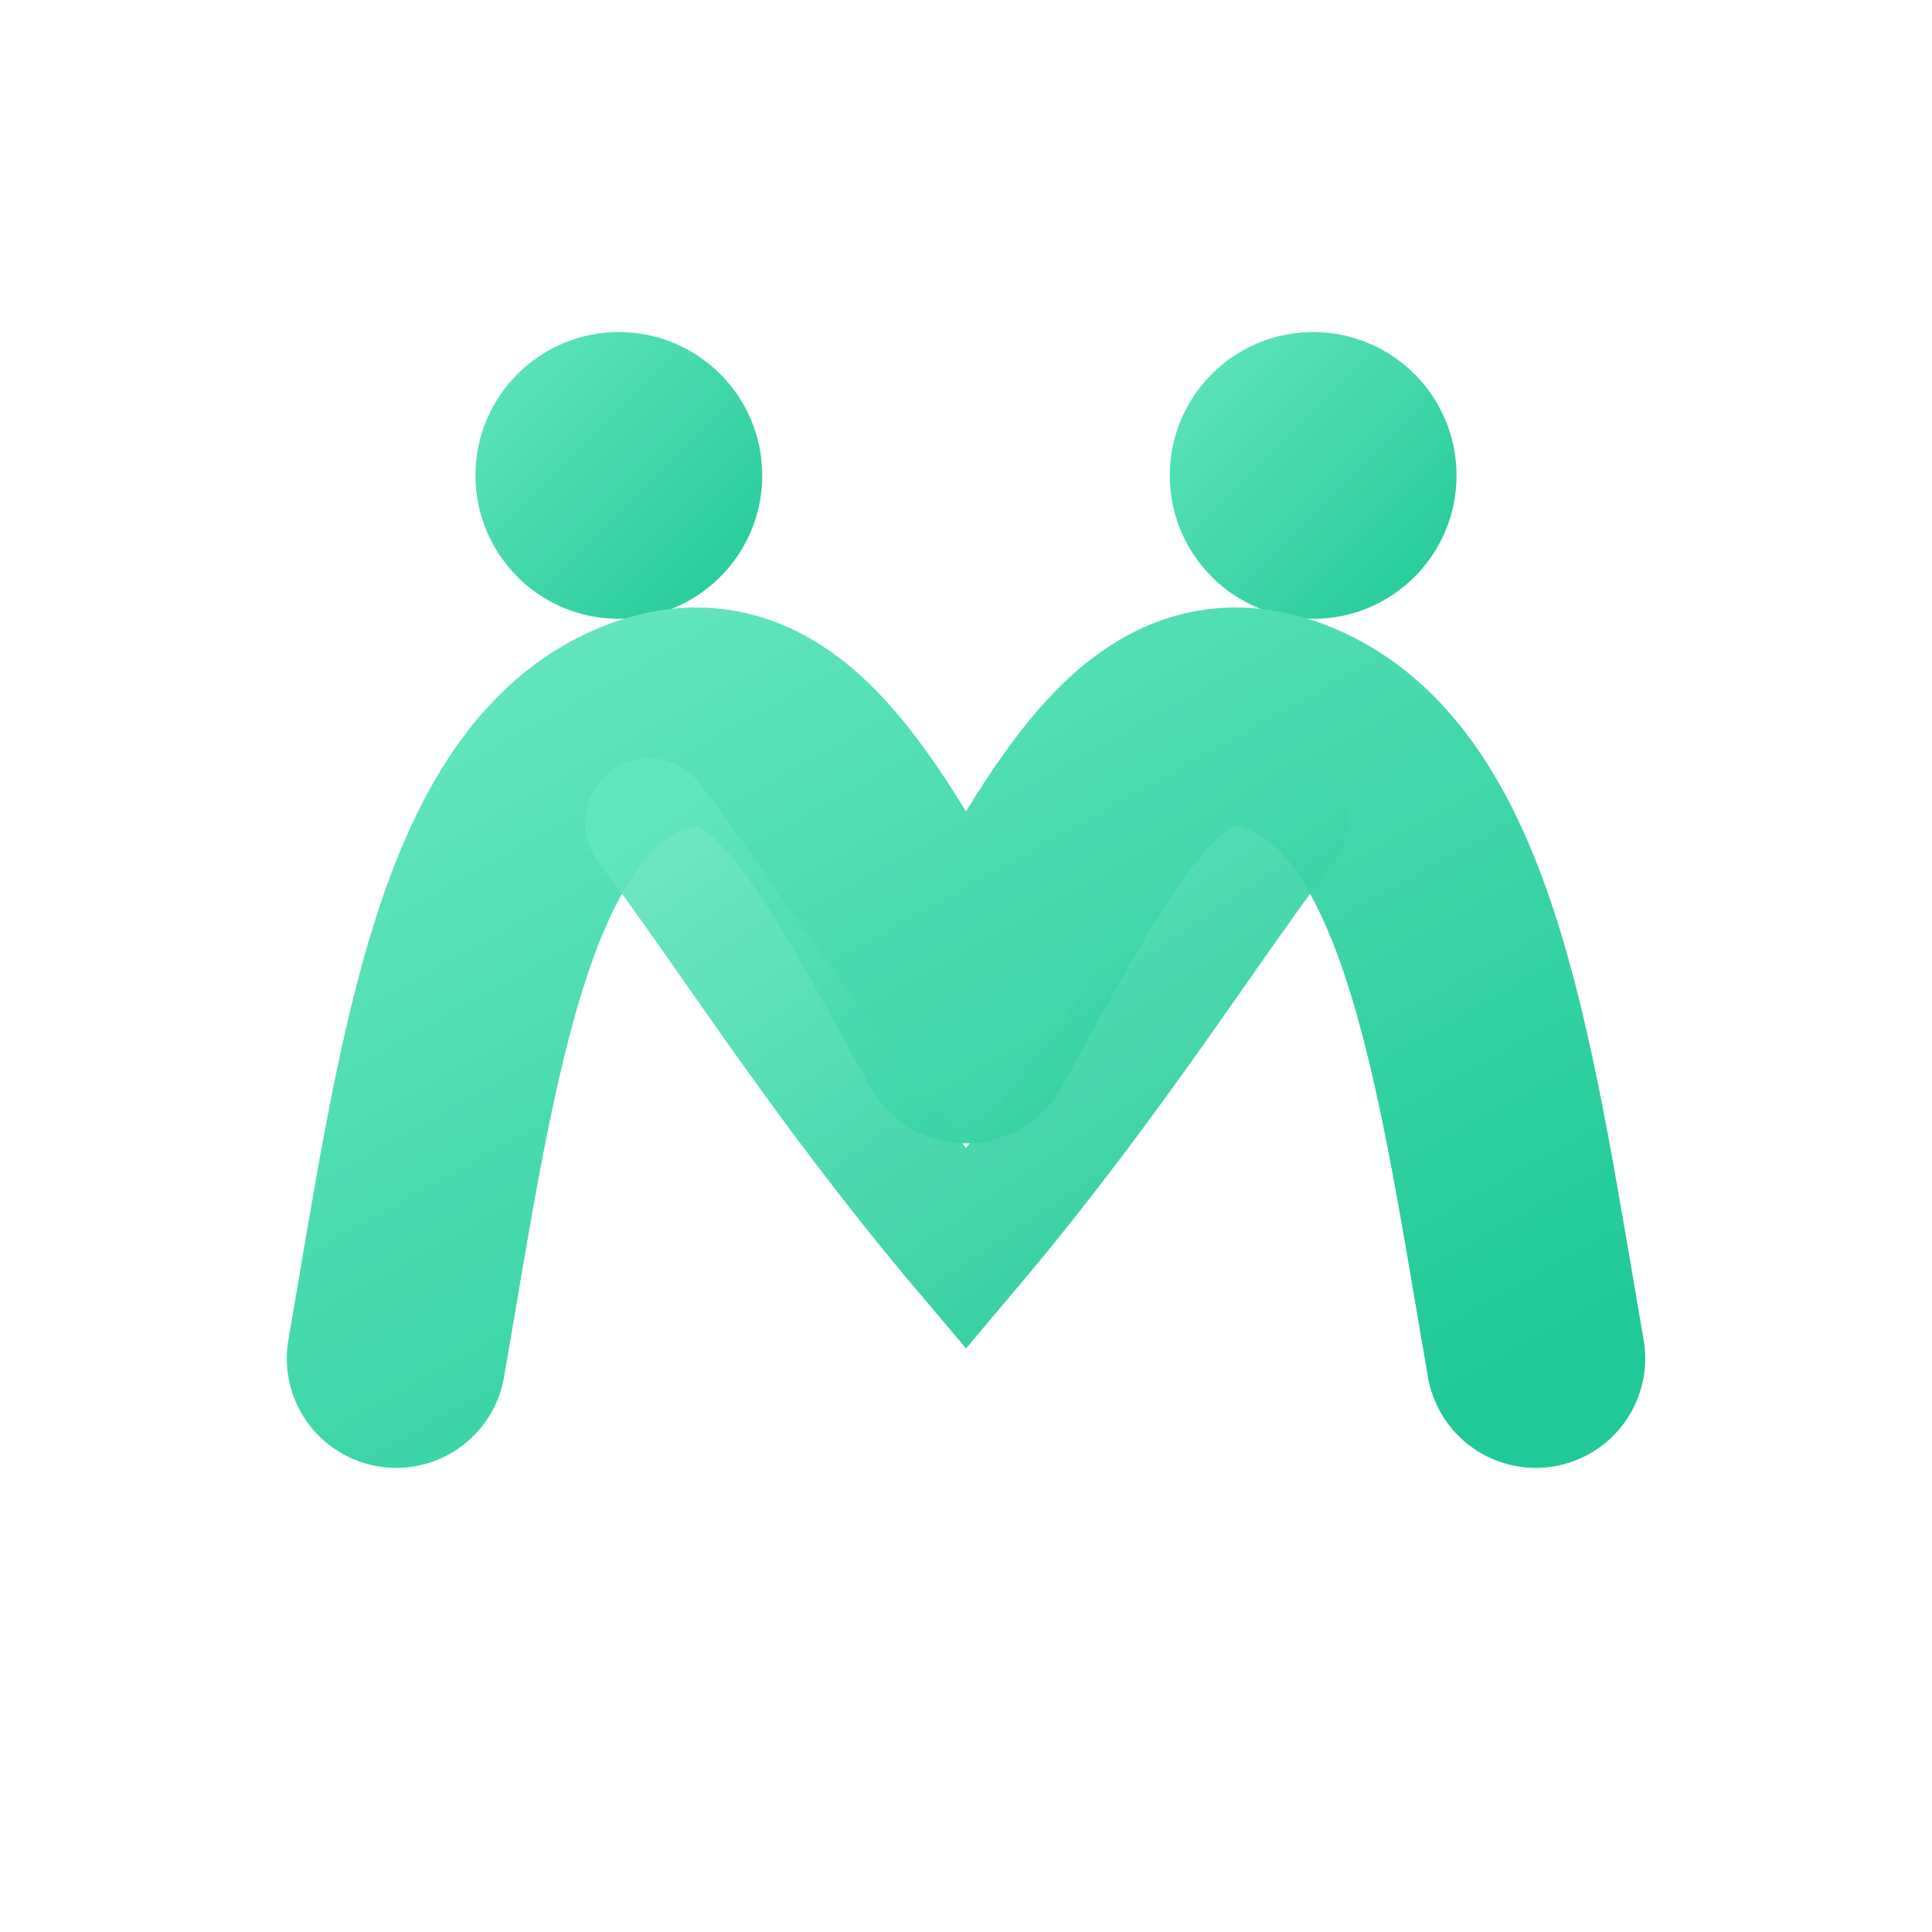
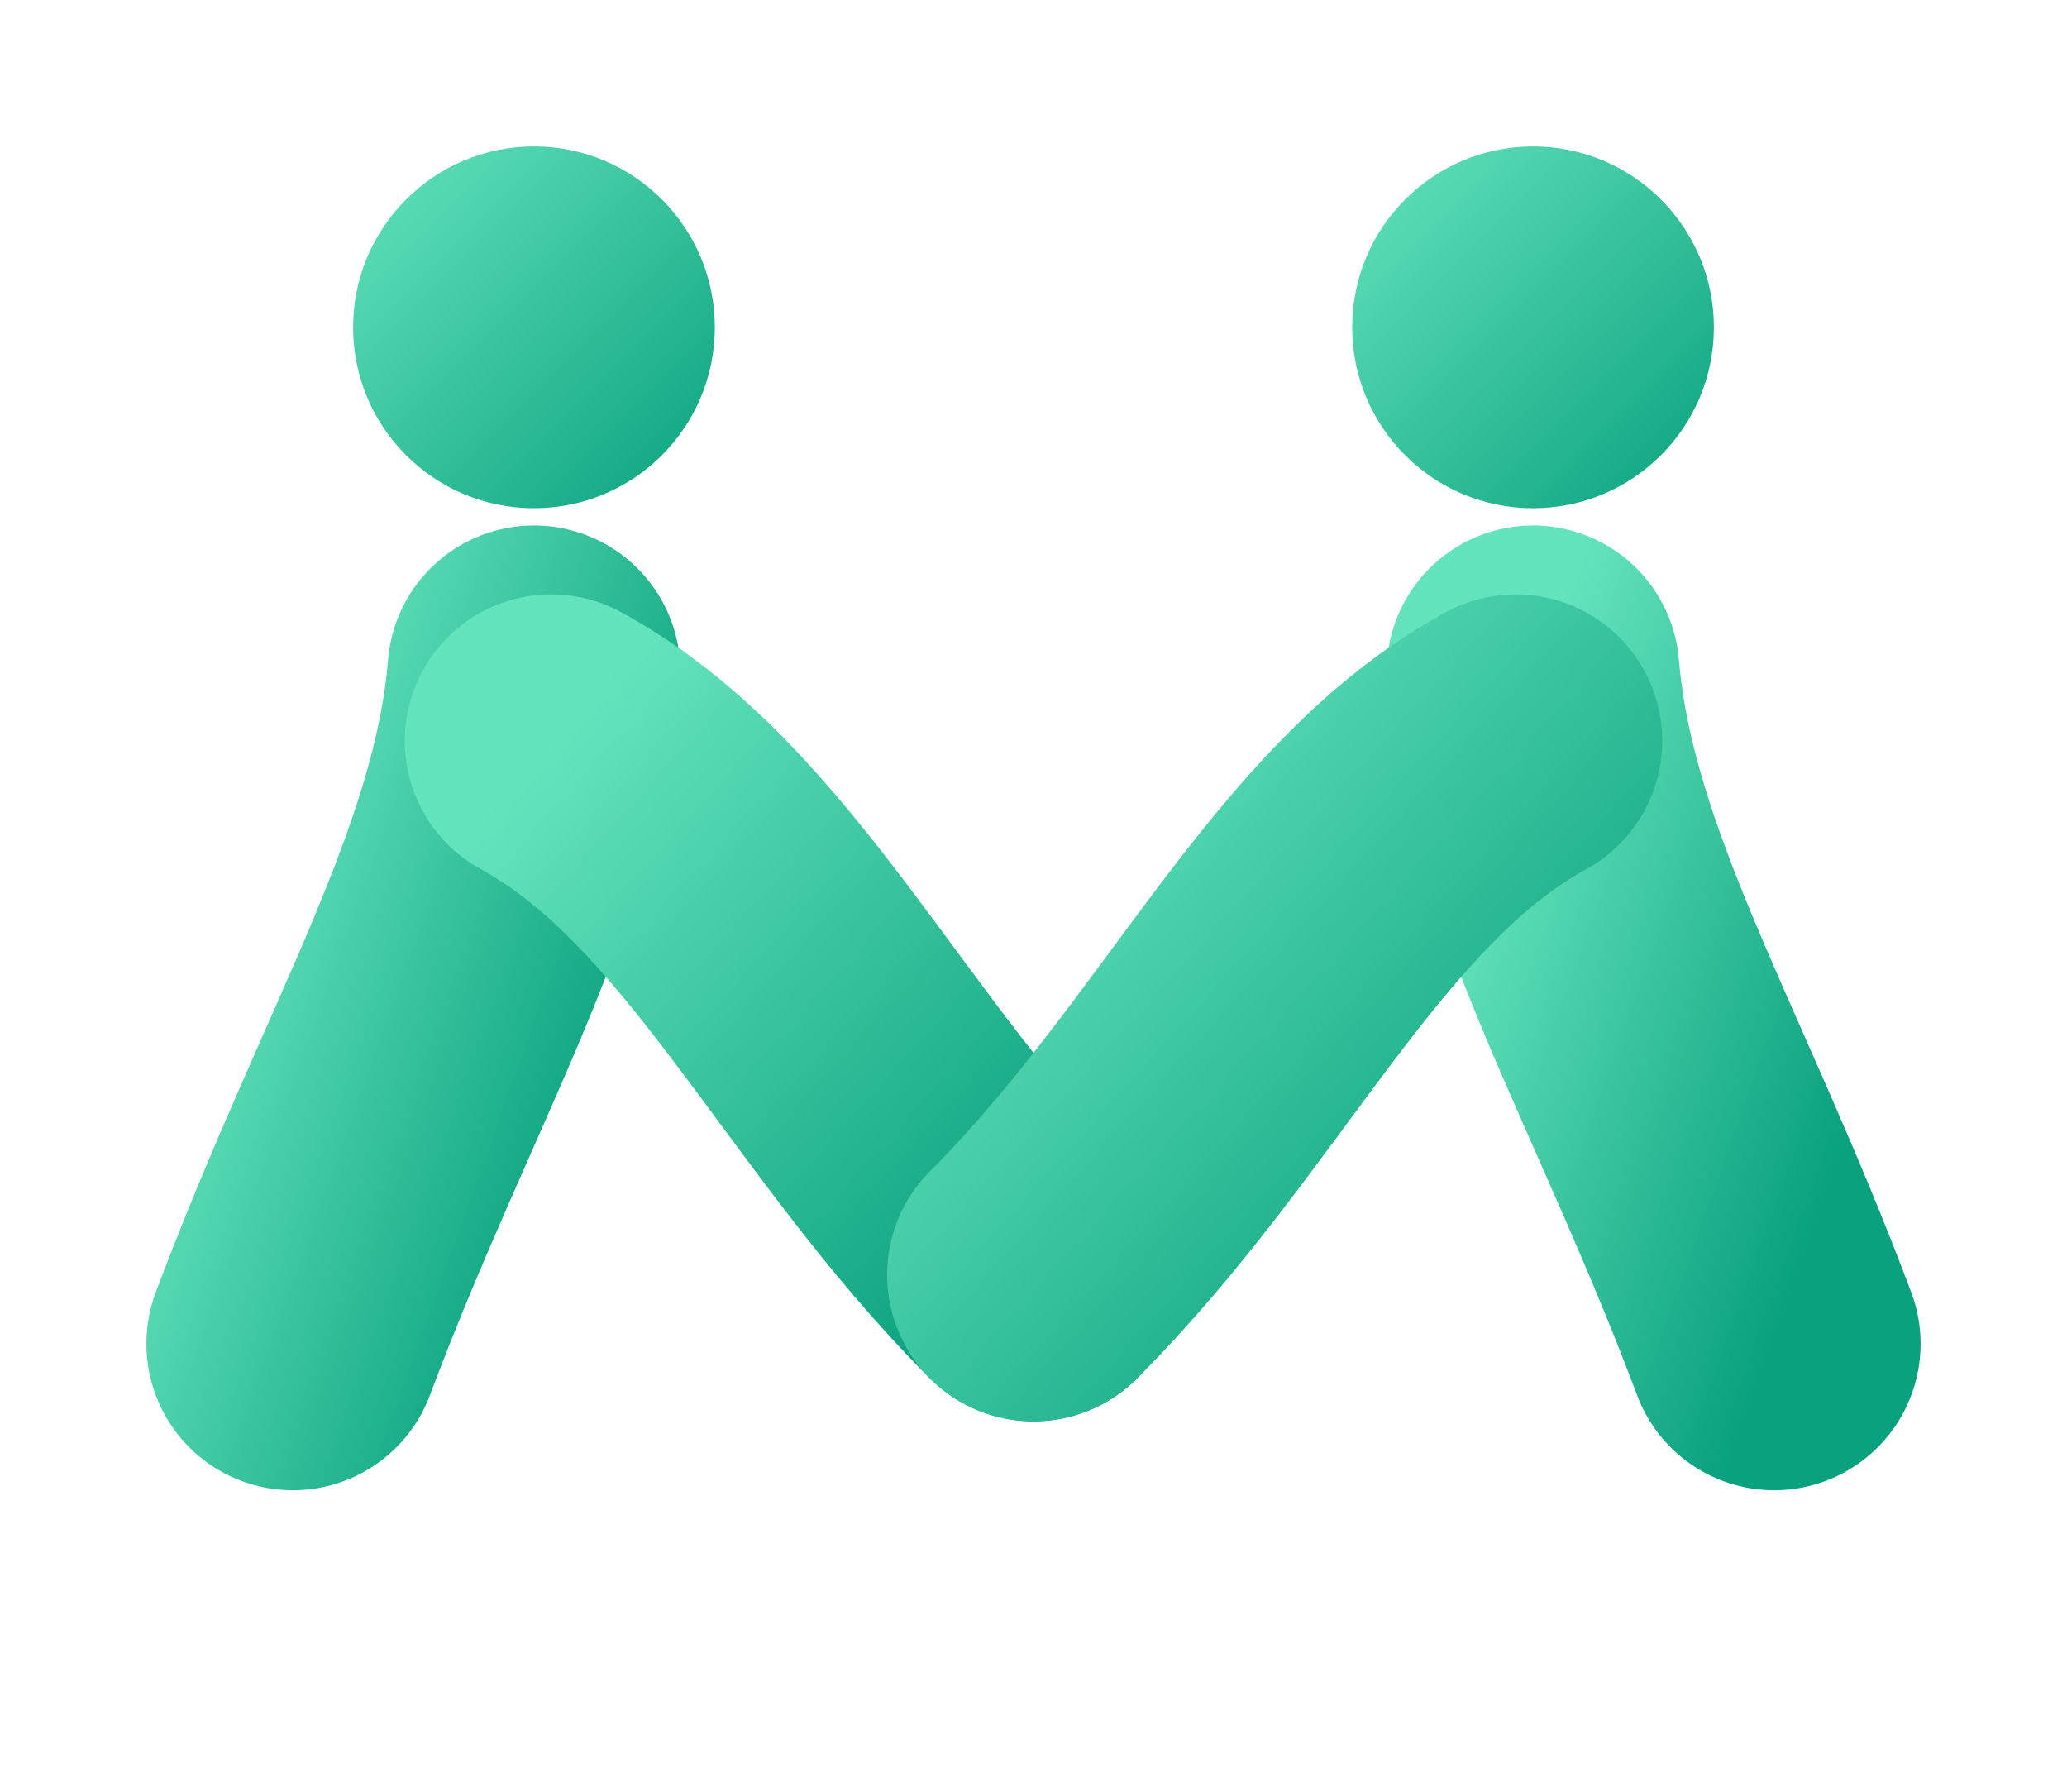
- <svg xmlns="http://www.w3.org/2000/svg" viewBox="0 0 512 512" width="512" height="512">
+ <svg xmlns="http://www.w3.org/2000/svg" viewBox="0 0 120 104">
  <defs>
    <linearGradient id="g" x1="0" y1="0" x2="1" y2="1">
-       <stop stop-color="#63E6BE" />
-       <stop offset="1" stop-color="#20C997" />
+       <stop stop-color="#64E4BD" />
+       <stop offset="1" stop-color="#0AA17E" />
    </linearGradient>
  </defs>
-   <circle cx="164" cy="126" r="38" fill="url(#g)" />
-   <circle cx="348" cy="126" r="38" fill="url(#g)" />
-   <path d="M105 360 C118 285 127 213 168 194 C205 177 224 216 256 274 C288 216 307 177 344 194 C385 213 394 285 407 360" fill="none" stroke="url(#g)" stroke-width="58" stroke-linecap="round" stroke-linejoin="round" />
-   <path d="M172 218 C194 247 218 286 256 331 C294 286 318 247 340 218" fill="none" stroke="url(#g)" stroke-width="34" stroke-linecap="round" opacity=".92" />
+   <g fill="none" stroke="url(#g)" stroke-width="17" stroke-linecap="round" stroke-linejoin="round">
+     <path d="M31 39 C30 51 23 62 17 78" />
+     <path d="M32 43 C43 49 49 63 60 74" />
+     <path d="M89 39 C90 51 97 62 103 78" />
+     <path d="M88 43 C77 49 71 63 60 74" />
+   </g>
+   <circle cx="31" cy="19" r="10.5" fill="url(#g)" />
+   <circle cx="89" cy="19" r="10.5" fill="url(#g)" />
</svg>
